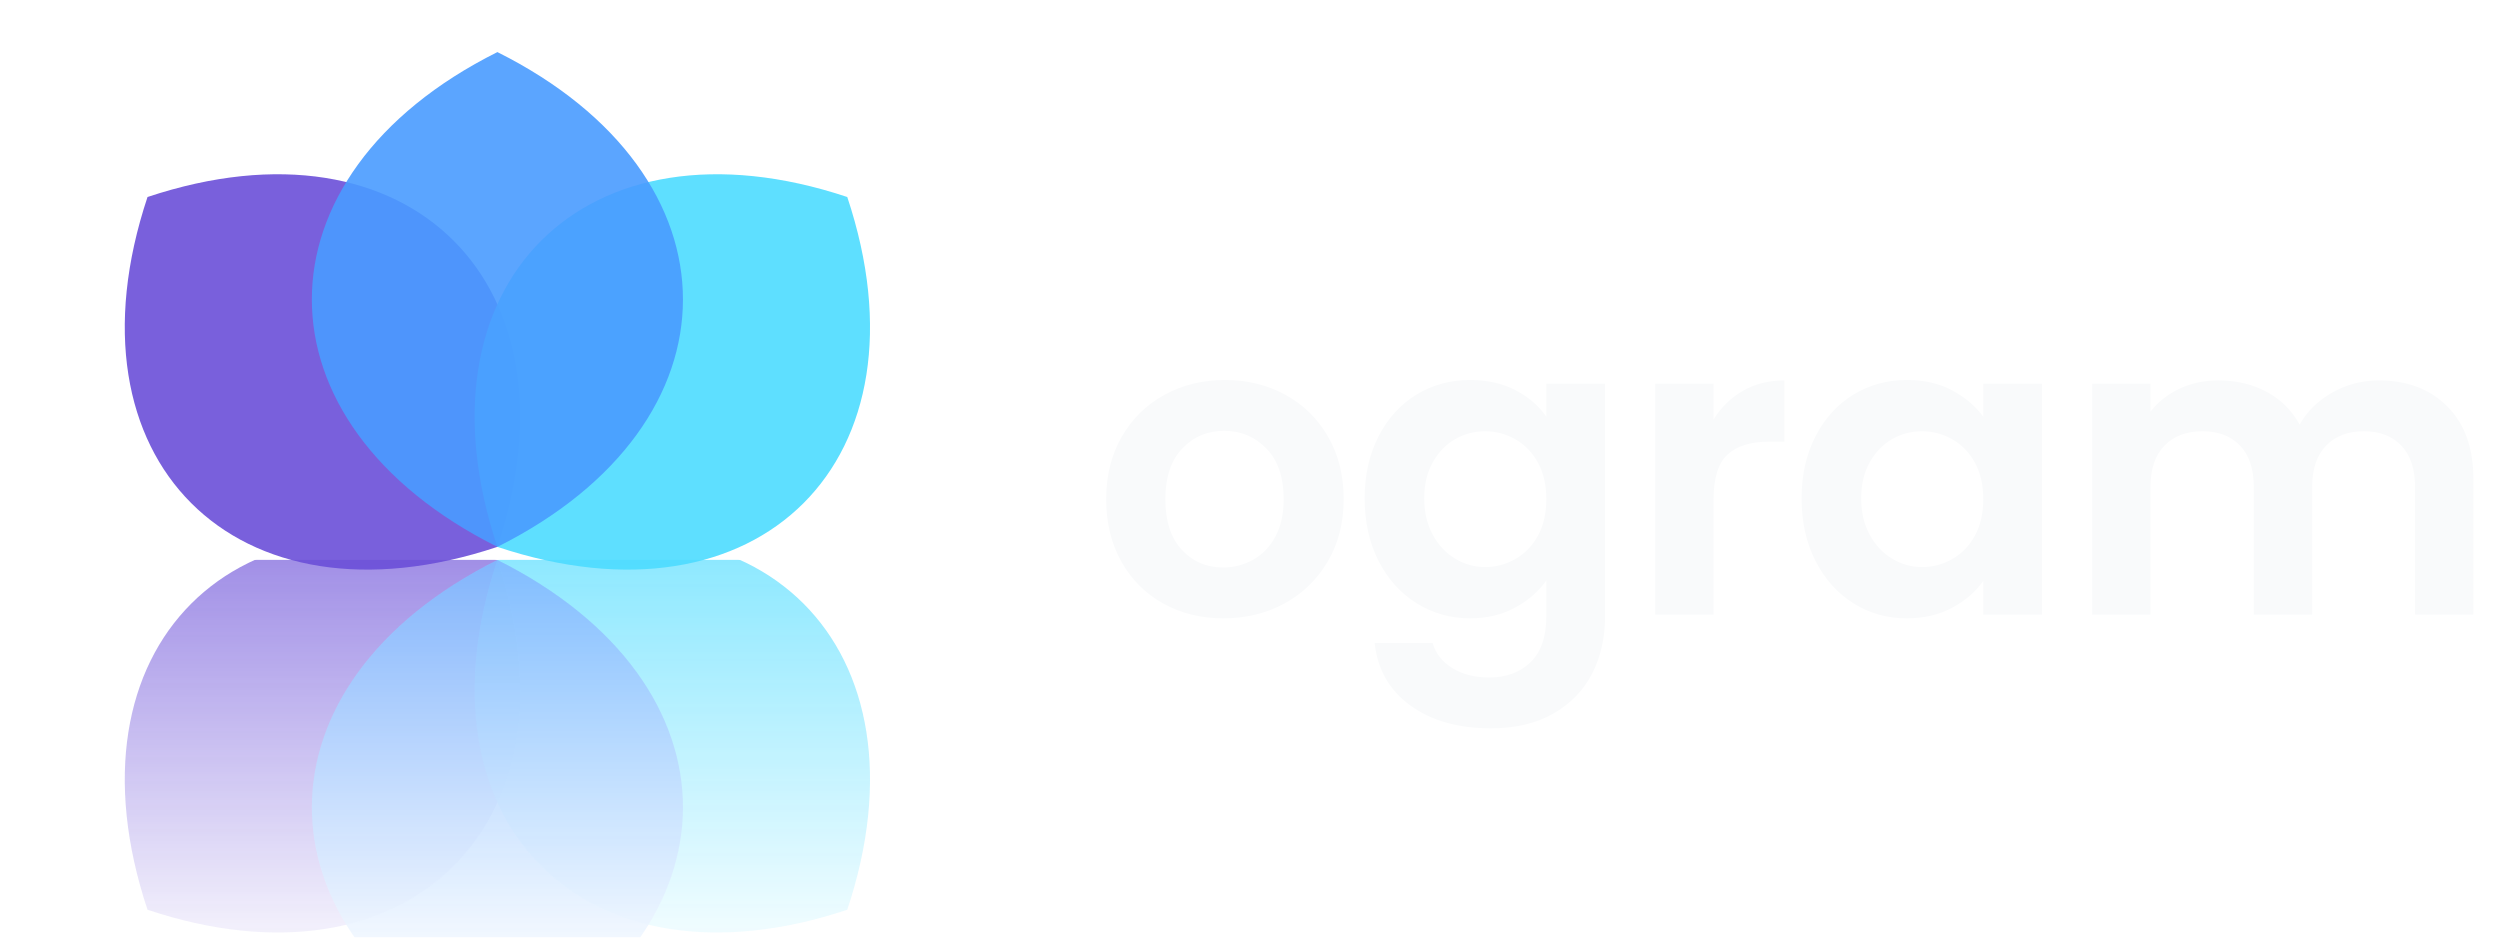
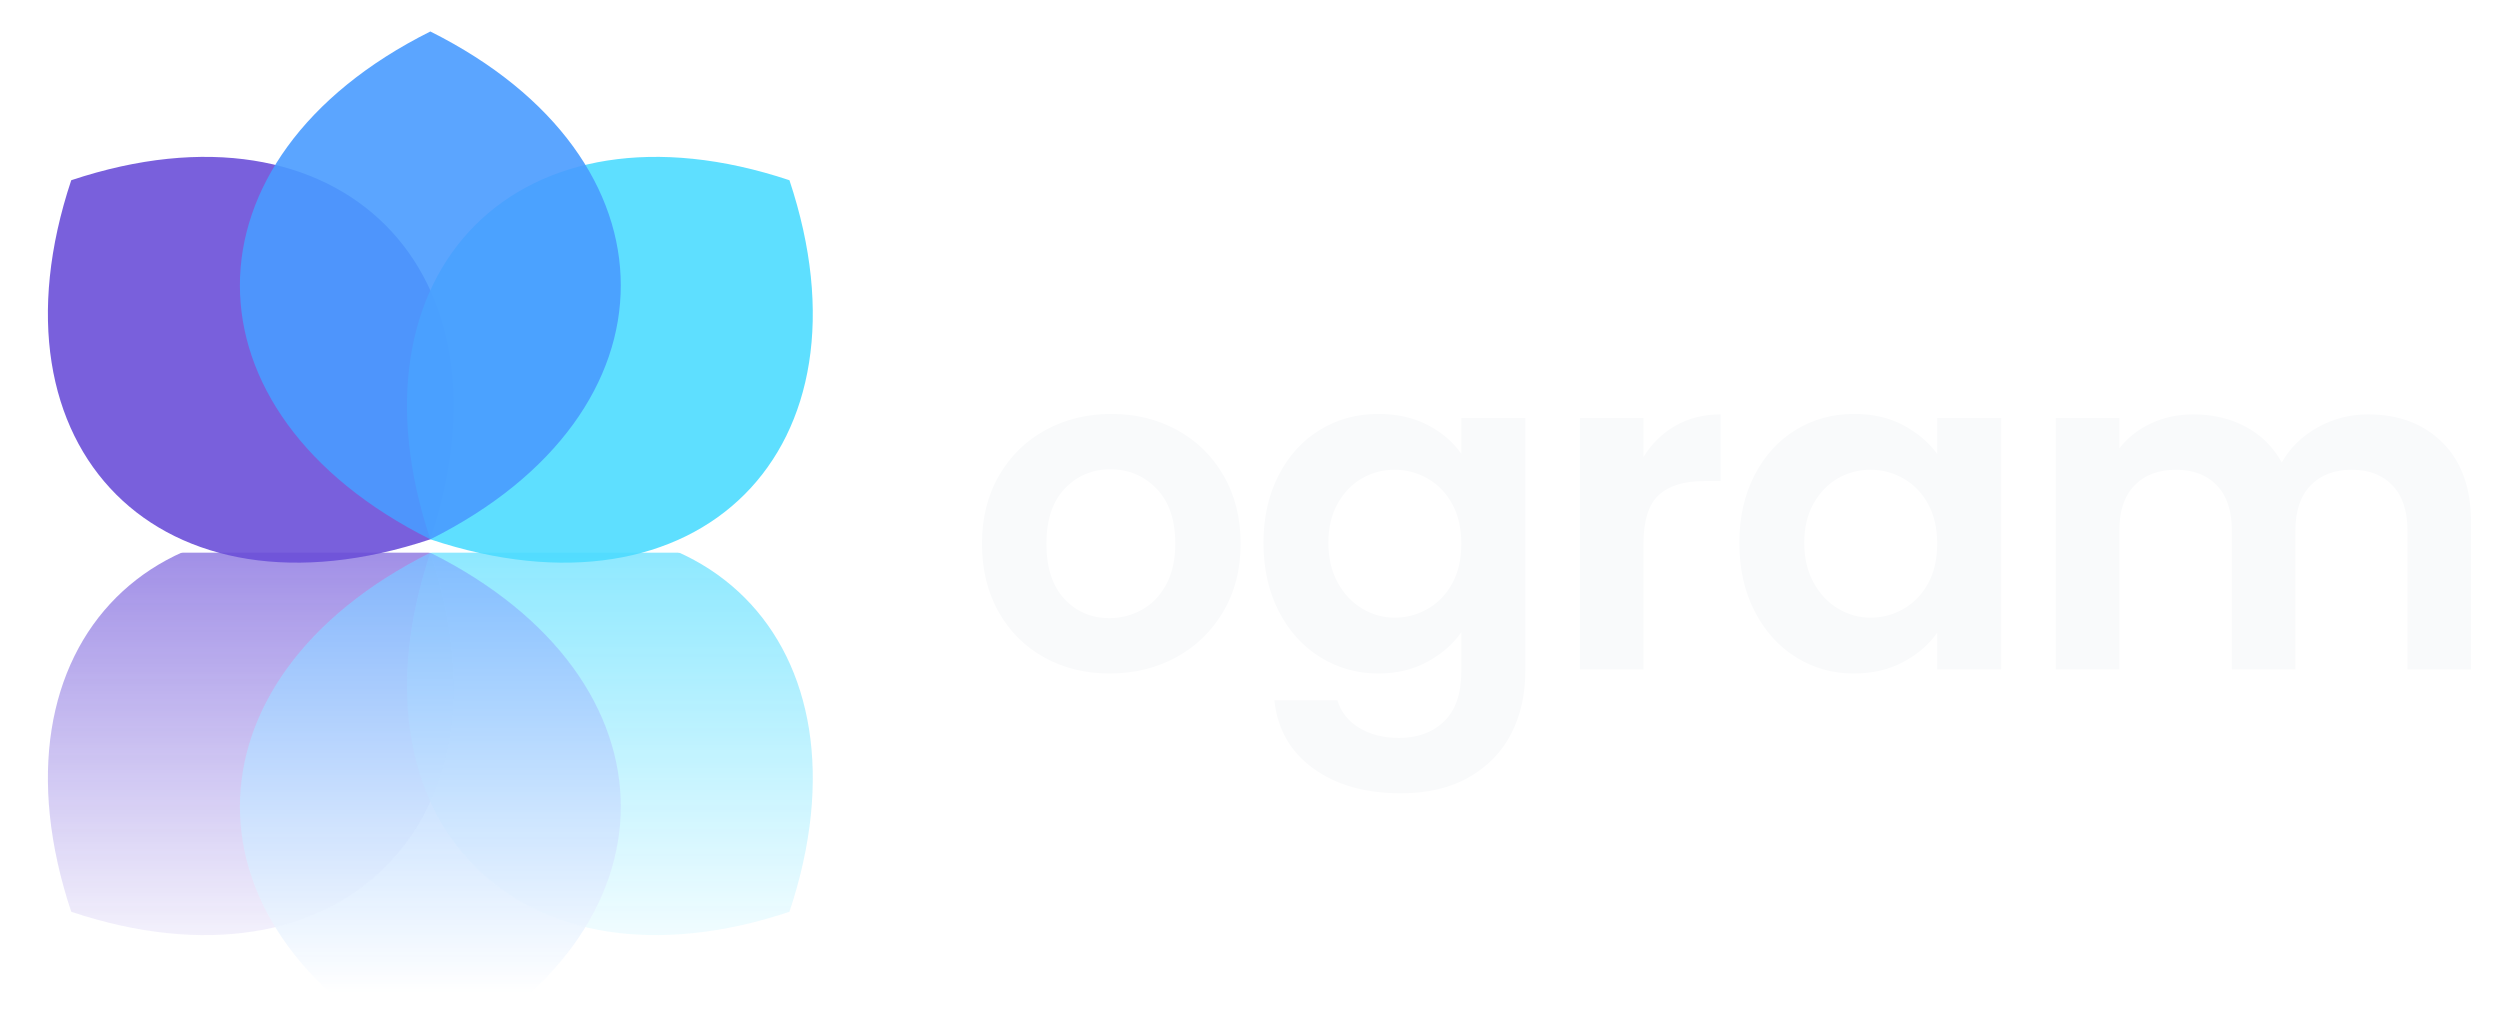
- <svg xmlns="http://www.w3.org/2000/svg" viewBox="0 0 720.0 270" width="720" height="270">
-   <svg x="0" y="0" width="286.5" height="270" viewBox="130 200 764 720">
+ <svg xmlns="http://www.w3.org/2000/svg" viewBox="0 0 661.1 270" width="661" height="270">
+   <svg x="0" y="0" width="227.6" height="270" viewBox="190 130 644 764">
    <defs>
      <linearGradient id="fdlh" x1="0" y1="0" x2="0" y2="1">
        <stop offset="0" stop-color="#fff" stop-opacity="0.7" />
        <stop offset="1" stop-color="#fff" stop-opacity="0" />
      </linearGradient>
      <mask id="fmlh" maskUnits="userSpaceOnUse" x="0" y="0" width="1024" height="1024">
        <rect x="0" y="630" width="1024" height="330" fill="url(#fdlh)" />
      </mask>
    </defs>
-     <g transform="translate(512 620) rotate(-45)">
-       <path d="M0 0 C190 -95.0 190 -285.0 0 -380 C-190 -285.0 -190 -95.0 0 0 Z" fill="#6B4FD8" fill-opacity="0.9" />
-     </g>
-     <g transform="translate(512 620) rotate(45)">
-       <path d="M0 0 C190 -95.0 190 -285.0 0 -380 C-190 -285.0 -190 -95.0 0 0 Z" fill="#4DDCFF" fill-opacity="0.9" />
-     </g>
-     <g transform="translate(512 620) rotate(0)">
-       <path d="M0 0 C190 -95.0 190 -285.0 0 -380 C-190 -285.0 -190 -95.0 0 0 Z" fill="#4A9CFF" fill-opacity="0.9" />
-     </g>
-     <g mask="url(#fmlh)">
-       <g transform="translate(0 1250) scale(1 -1)">
-         <g transform="translate(512 620) rotate(-45)">
-           <path d="M0 0 C190 -95.0 190 -285.0 0 -380 C-190 -285.0 -190 -95.0 0 0 Z" fill="#6B4FD8" fill-opacity="0.9" />
-         </g>
-         <g transform="translate(512 620) rotate(45)">
-           <path d="M0 0 C190 -95.0 190 -285.0 0 -380 C-190 -285.0 -190 -95.0 0 0 Z" fill="#4DDCFF" fill-opacity="0.9" />
-         </g>
-         <g transform="translate(512 620) rotate(0)">
-           <path d="M0 0 C190 -95.0 190 -285.0 0 -380 C-190 -285.0 -190 -95.0 0 0 Z" fill="#4A9CFF" fill-opacity="0.9" />
+     <g transform="translate(0 -86.5)">
+       <g transform="translate(512 620) rotate(-45)">
+         <path d="M0 0 C190 -95.0 190 -285.0 0 -380 C-190 -285.0 -190 -95.0 0 0 Z" fill="#6B4FD8" fill-opacity="0.9" />
+       </g>
+       <g transform="translate(512 620) rotate(45)">
+         <path d="M0 0 C190 -95.0 190 -285.0 0 -380 C-190 -285.0 -190 -95.0 0 0 Z" fill="#4DDCFF" fill-opacity="0.9" />
+       </g>
+       <g transform="translate(512 620) rotate(0)">
+         <path d="M0 0 C190 -95.0 190 -285.0 0 -380 C-190 -285.0 -190 -95.0 0 0 Z" fill="#4A9CFF" fill-opacity="0.9" />
+       </g>
+       <g mask="url(#fmlh)">
+         <g transform="translate(0 1250) scale(1 -1)">
+           <g transform="translate(512 620) rotate(-45)">
+             <path d="M0 0 C190 -95.0 190 -285.0 0 -380 C-190 -285.0 -190 -95.0 0 0 Z" fill="#6B4FD8" fill-opacity="0.9" />
+           </g>
+           <g transform="translate(512 620) rotate(45)">
+             <path d="M0 0 C190 -95.0 190 -285.0 0 -380 C-190 -285.0 -190 -95.0 0 0 Z" fill="#4DDCFF" fill-opacity="0.9" />
+           </g>
+           <g transform="translate(512 620) rotate(0)">
+             <path d="M0 0 C190 -95.0 190 -285.0 0 -380 C-190 -285.0 -190 -95.0 0 0 Z" fill="#4A9CFF" fill-opacity="0.9" />
+           </g>
        </g>
      </g>
    </g>
  </svg>
  <g fill="#F9FAFB">
-     <path d="M318.58 143.76Q318.58 133.56 323.08 125.76Q327.58 117.96 335.38 113.7Q343.18 109.44 352.78 109.44Q362.38 109.44 370.18 113.7Q377.98 117.96 382.48 125.76Q386.98 133.56 386.98 143.76Q386.98 153.96 382.36 161.76Q377.74 169.56 369.88 173.82Q362.02 178.08 352.3 178.08Q342.7 178.08 335.02 173.82Q327.34 169.56 322.96 161.76Q318.58 153.96 318.58 143.76ZM369.7 143.76Q369.7 134.28 364.72 129.18Q359.74 124.08 352.54 124.08Q345.34 124.08 340.48 129.18Q335.62 134.28 335.62 143.76Q335.62 153.24 340.36 158.34Q345.1 163.44 352.3 163.44Q356.86 163.44 360.88 161.22Q364.9 159.0 367.3 154.56Q369.7 150.12 369.7 143.76Z" />
-     <path d="M445.34 120.0V110.52H462.26V177.48Q462.26 186.72 458.54 193.98Q454.82 201.24 447.38 205.5Q439.94 209.76 429.38 209.76Q415.22 209.76 406.16 203.16Q397.1 196.56 395.9 185.16H412.58Q413.9 189.72 418.28 192.42Q422.66 195.12 428.9 195.12Q436.22 195.12 440.78 190.74Q445.34 186.36 445.34 177.48V167.16Q442.1 171.84 436.4 174.96Q430.7 178.08 423.38 178.08Q414.98 178.08 408.02 173.76Q401.06 169.44 397.04 161.58Q393.02 153.72 393.02 143.52Q393.02 133.44 397.04 125.64Q401.06 117.84 407.96 113.64Q414.86 109.44 423.38 109.44Q430.82 109.44 436.46 112.38Q442.1 115.32 445.34 120.0ZM427.7 124.2Q423.02 124.2 419.06 126.48Q415.1 128.76 412.64 133.14Q410.18 137.52 410.18 143.52Q410.18 149.52 412.64 154.02Q415.1 158.52 419.12 160.92Q423.14 163.32 427.7 163.32Q432.38 163.32 436.46 160.98Q440.54 158.64 442.94 154.26Q445.34 149.88 445.34 143.76Q445.34 137.64 442.94 133.26Q440.54 128.88 436.46 126.54Q432.38 124.2 427.7 124.2Z" />
-     <path d="M513.9 109.56V127.2H509.46Q501.54 127.2 497.52 130.92Q493.5 134.64 493.5 143.88V177.0H476.7V110.52H493.5V120.84Q496.74 115.56 501.96 112.56Q507.18 109.56 513.9 109.56Z" />
-     <path d="M549.22 109.44Q556.66 109.44 562.24 112.44Q567.82 115.44 571.18 120.0V110.52H588.1V177.0H571.18V167.28Q567.94 171.96 562.24 175.02Q556.54 178.08 549.1 178.08Q540.7 178.08 533.8 173.76Q526.9 169.44 522.88 161.58Q518.86 153.72 518.86 143.52Q518.86 133.44 522.88 125.64Q526.9 117.84 533.8 113.64Q540.7 109.44 549.22 109.44ZM553.54 124.2Q548.86 124.2 544.9 126.48Q540.94 128.76 538.48 133.14Q536.02 137.52 536.02 143.52Q536.02 149.52 538.48 154.02Q540.94 158.52 544.96 160.92Q548.98 163.32 553.54 163.32Q558.22 163.32 562.3 160.98Q566.38 158.64 568.78 154.26Q571.18 149.88 571.18 143.76Q571.18 137.64 568.78 133.26Q566.38 128.88 562.3 126.54Q558.22 124.2 553.54 124.2Z" />
-     <path d="M712.34 138.0V177.0H695.54V140.28Q695.54 132.48 691.58 128.34Q687.62 124.2 680.78 124.2Q673.94 124.2 669.92 128.34Q665.9 132.48 665.9 140.28V177.0H649.1V140.28Q649.1 132.48 645.14 128.34Q641.18 124.2 634.34 124.2Q627.38 124.2 623.36 128.34Q619.34 132.48 619.34 140.28V177.0H602.54V110.52H619.34V118.56Q622.58 114.36 627.68 111.96Q632.78 109.56 638.9 109.56Q646.7 109.56 652.82 112.86Q658.94 116.16 662.3 122.28Q665.54 116.52 671.72 113.04Q677.9 109.56 685.1 109.56Q697.34 109.56 704.84 117.06Q712.34 124.56 712.34 138.0Z" />
+     <path d="M259.672 143.76Q259.672 133.56 264.172 125.76Q268.672 117.96 276.472 113.7Q284.272 109.44 293.872 109.44Q303.472 109.44 311.272 113.7Q319.072 117.96 323.572 125.76Q328.072 133.56 328.072 143.76Q328.072 153.96 323.452 161.76Q318.832 169.56 310.972 173.82Q303.112 178.08 293.392 178.08Q283.792 178.08 276.112 173.82Q268.432 169.56 264.052 161.76Q259.672 153.96 259.672 143.76ZM310.792 143.76Q310.792 134.28 305.812 129.18Q300.832 124.08 293.632 124.08Q286.432 124.08 281.572 129.18Q276.712 134.28 276.712 143.76Q276.712 153.24 281.452 158.34Q286.192 163.44 293.392 163.44Q297.952 163.44 301.972 161.22Q305.992 159.0 308.392 154.56Q310.792 150.12 310.792 143.76Z" />
+     <path d="M386.432 120.0V110.52H403.352V177.48Q403.352 186.72 399.632 193.98Q395.912 201.24 388.472 205.5Q381.032 209.76 370.472 209.76Q356.312 209.76 347.252 203.16Q338.192 196.56 336.992 185.16H353.672Q354.992 189.72 359.372 192.42Q363.752 195.12 369.992 195.12Q377.312 195.12 381.872 190.74Q386.432 186.36 386.432 177.48V167.16Q383.192 171.84 377.492 174.96Q371.792 178.08 364.472 178.08Q356.072 178.08 349.112 173.76Q342.152 169.44 338.132 161.58Q334.112 153.72 334.112 143.52Q334.112 133.44 338.132 125.64Q342.152 117.84 349.052 113.64Q355.952 109.44 364.472 109.44Q371.912 109.44 377.552 112.38Q383.192 115.32 386.432 120.0ZM368.792 124.2Q364.112 124.2 360.152 126.48Q356.192 128.76 353.732 133.14Q351.272 137.52 351.272 143.52Q351.272 149.52 353.732 154.02Q356.192 158.52 360.212 160.92Q364.232 163.32 368.792 163.32Q373.472 163.32 377.552 160.98Q381.632 158.64 384.032 154.26Q386.432 149.88 386.432 143.76Q386.432 137.64 384.032 133.26Q381.632 128.88 377.552 126.54Q373.472 124.2 368.792 124.2Z" />
+     <path d="M454.992 109.56V127.2H450.552Q442.632 127.2 438.612 130.92Q434.592 134.64 434.592 143.88V177.0H417.792V110.52H434.592V120.84Q437.832 115.56 443.052 112.56Q448.272 109.56 454.992 109.56Z" />
+     <path d="M490.312 109.44Q497.752 109.44 503.332 112.44Q508.912 115.44 512.272 120.0V110.52H529.192V177.0H512.272V167.28Q509.032 171.96 503.332 175.02Q497.632 178.08 490.192 178.08Q481.792 178.08 474.892 173.76Q467.992 169.44 463.972 161.58Q459.952 153.72 459.952 143.52Q459.952 133.44 463.972 125.64Q467.992 117.84 474.892 113.64Q481.792 109.44 490.312 109.44ZM494.632 124.2Q489.952 124.2 485.992 126.48Q482.032 128.76 479.572 133.14Q477.112 137.52 477.112 143.52Q477.112 149.52 479.572 154.02Q482.032 158.52 486.052 160.92Q490.072 163.32 494.632 163.32Q499.312 163.32 503.392 160.98Q507.472 158.64 509.872 154.26Q512.272 149.88 512.272 143.76Q512.272 137.64 509.872 133.26Q507.472 128.88 503.392 126.54Q499.312 124.2 494.632 124.2Z" />
+     <path d="M653.432 138.0V177.0H636.632V140.28Q636.632 132.48 632.672 128.34Q628.712 124.2 621.872 124.2Q615.032 124.2 611.012 128.34Q606.992 132.48 606.992 140.28V177.0H590.192V140.28Q590.192 132.48 586.232 128.34Q582.272 124.2 575.432 124.2Q568.472 124.2 564.452 128.34Q560.432 132.48 560.432 140.28V177.0H543.632V110.52H560.432V118.56Q563.672 114.36 568.772 111.96Q573.872 109.56 579.992 109.56Q587.792 109.56 593.912 112.86Q600.032 116.16 603.392 122.28Q606.632 116.52 612.812 113.04Q618.992 109.56 626.192 109.56Q638.432 109.56 645.932 117.06Q653.432 124.56 653.432 138.0Z" />
  </g>
</svg>
